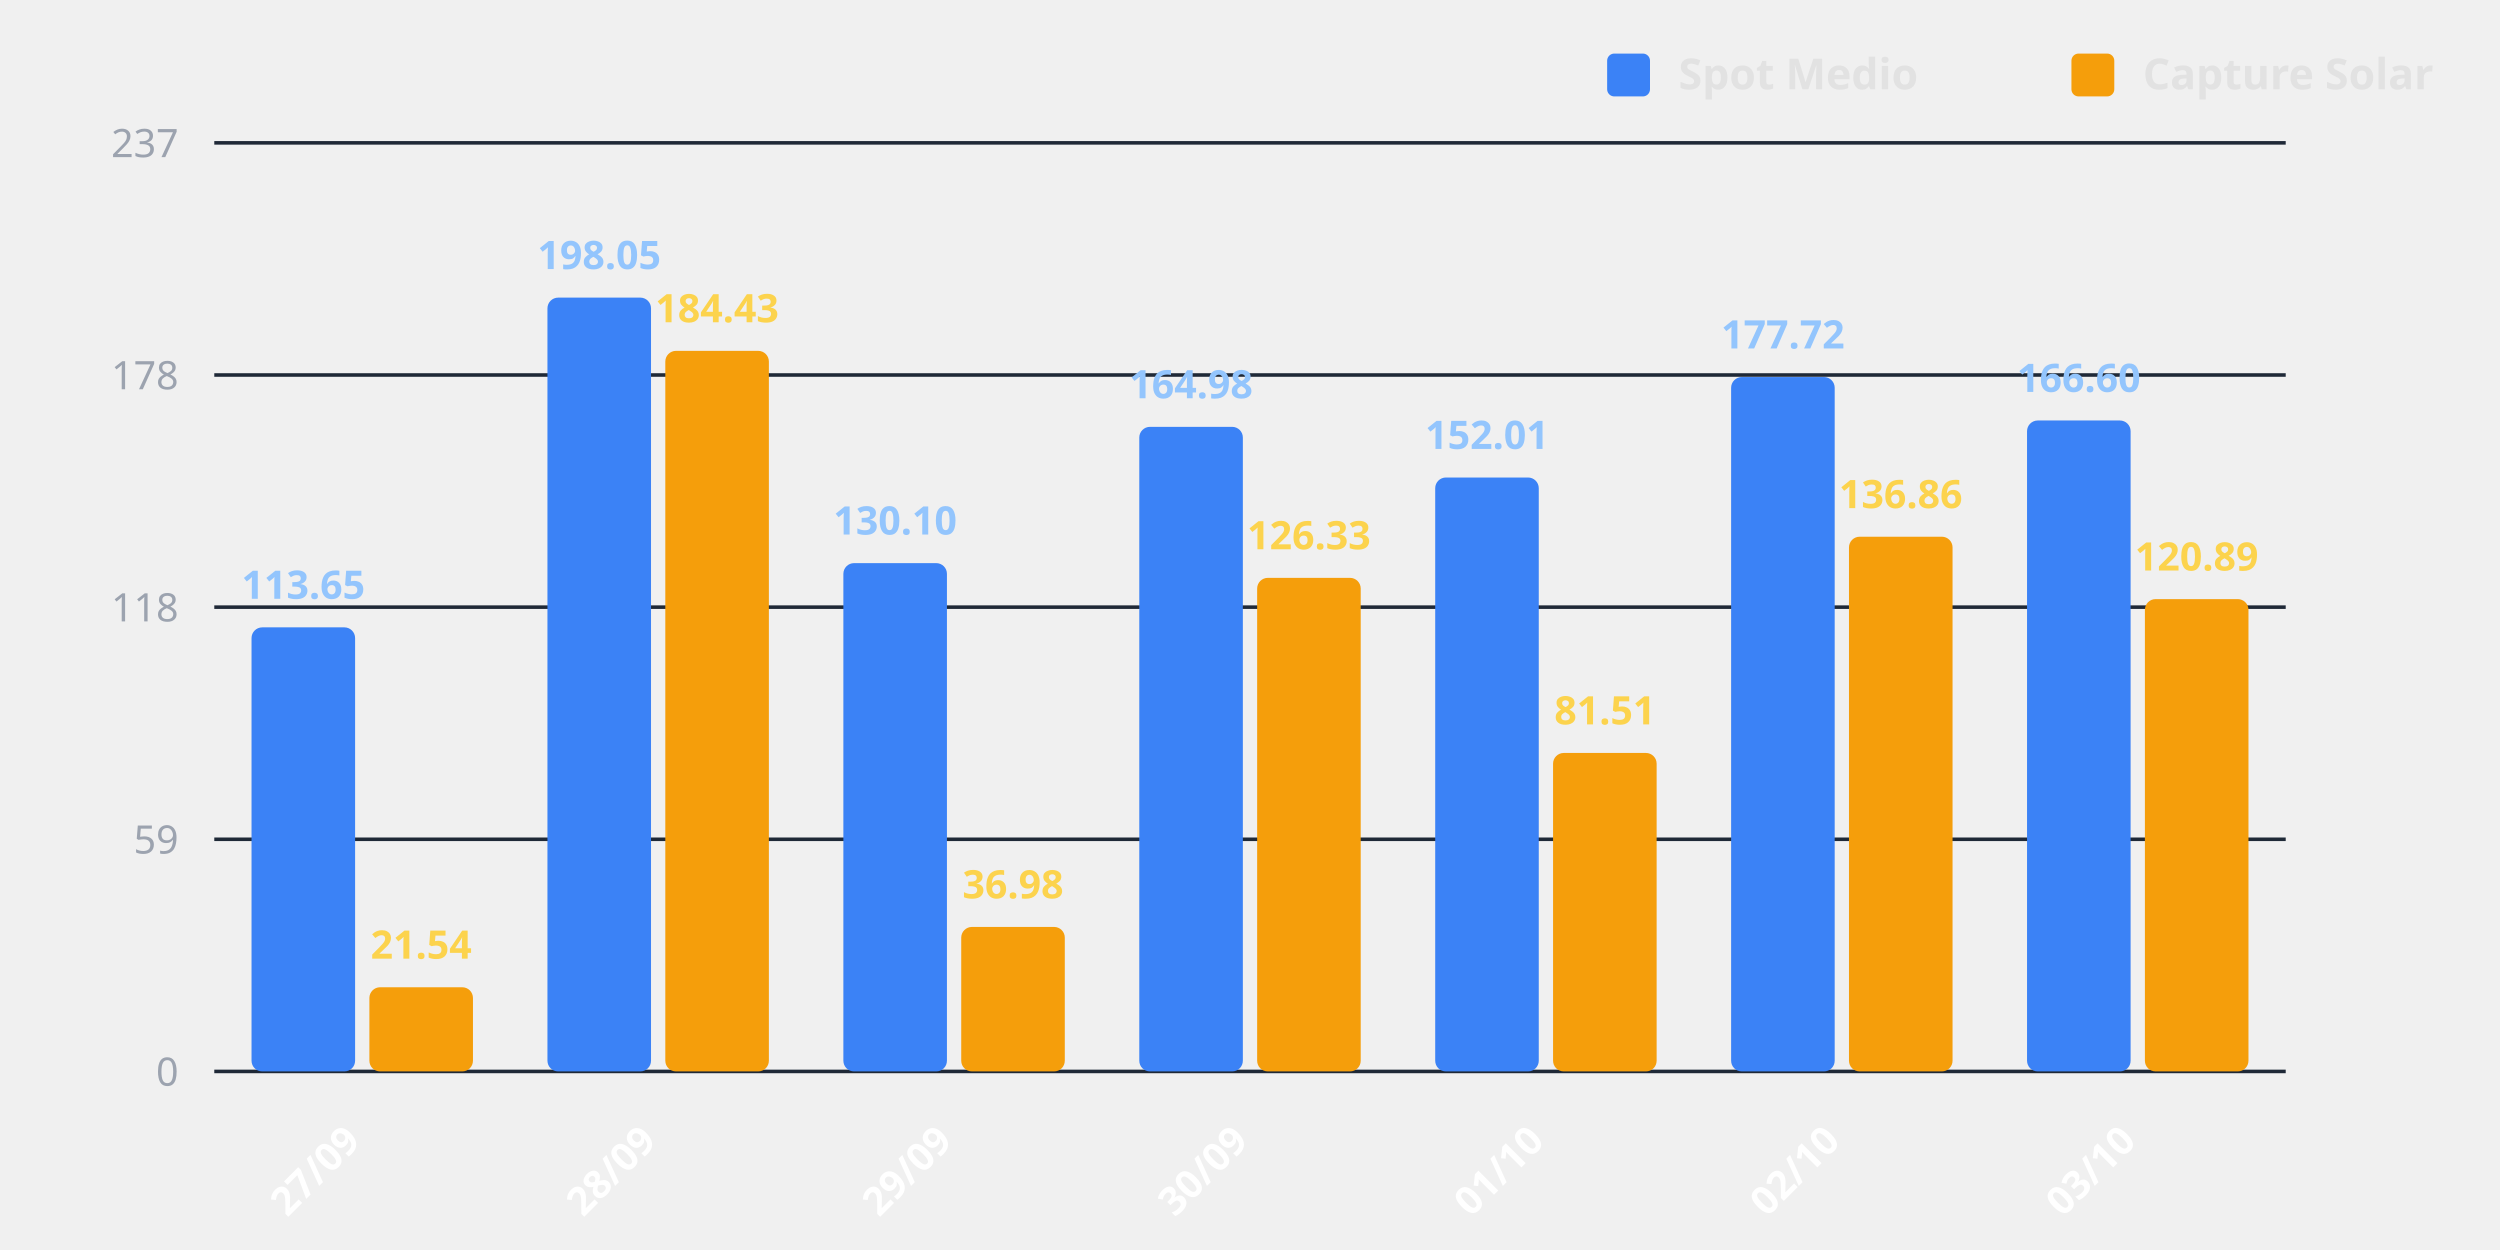
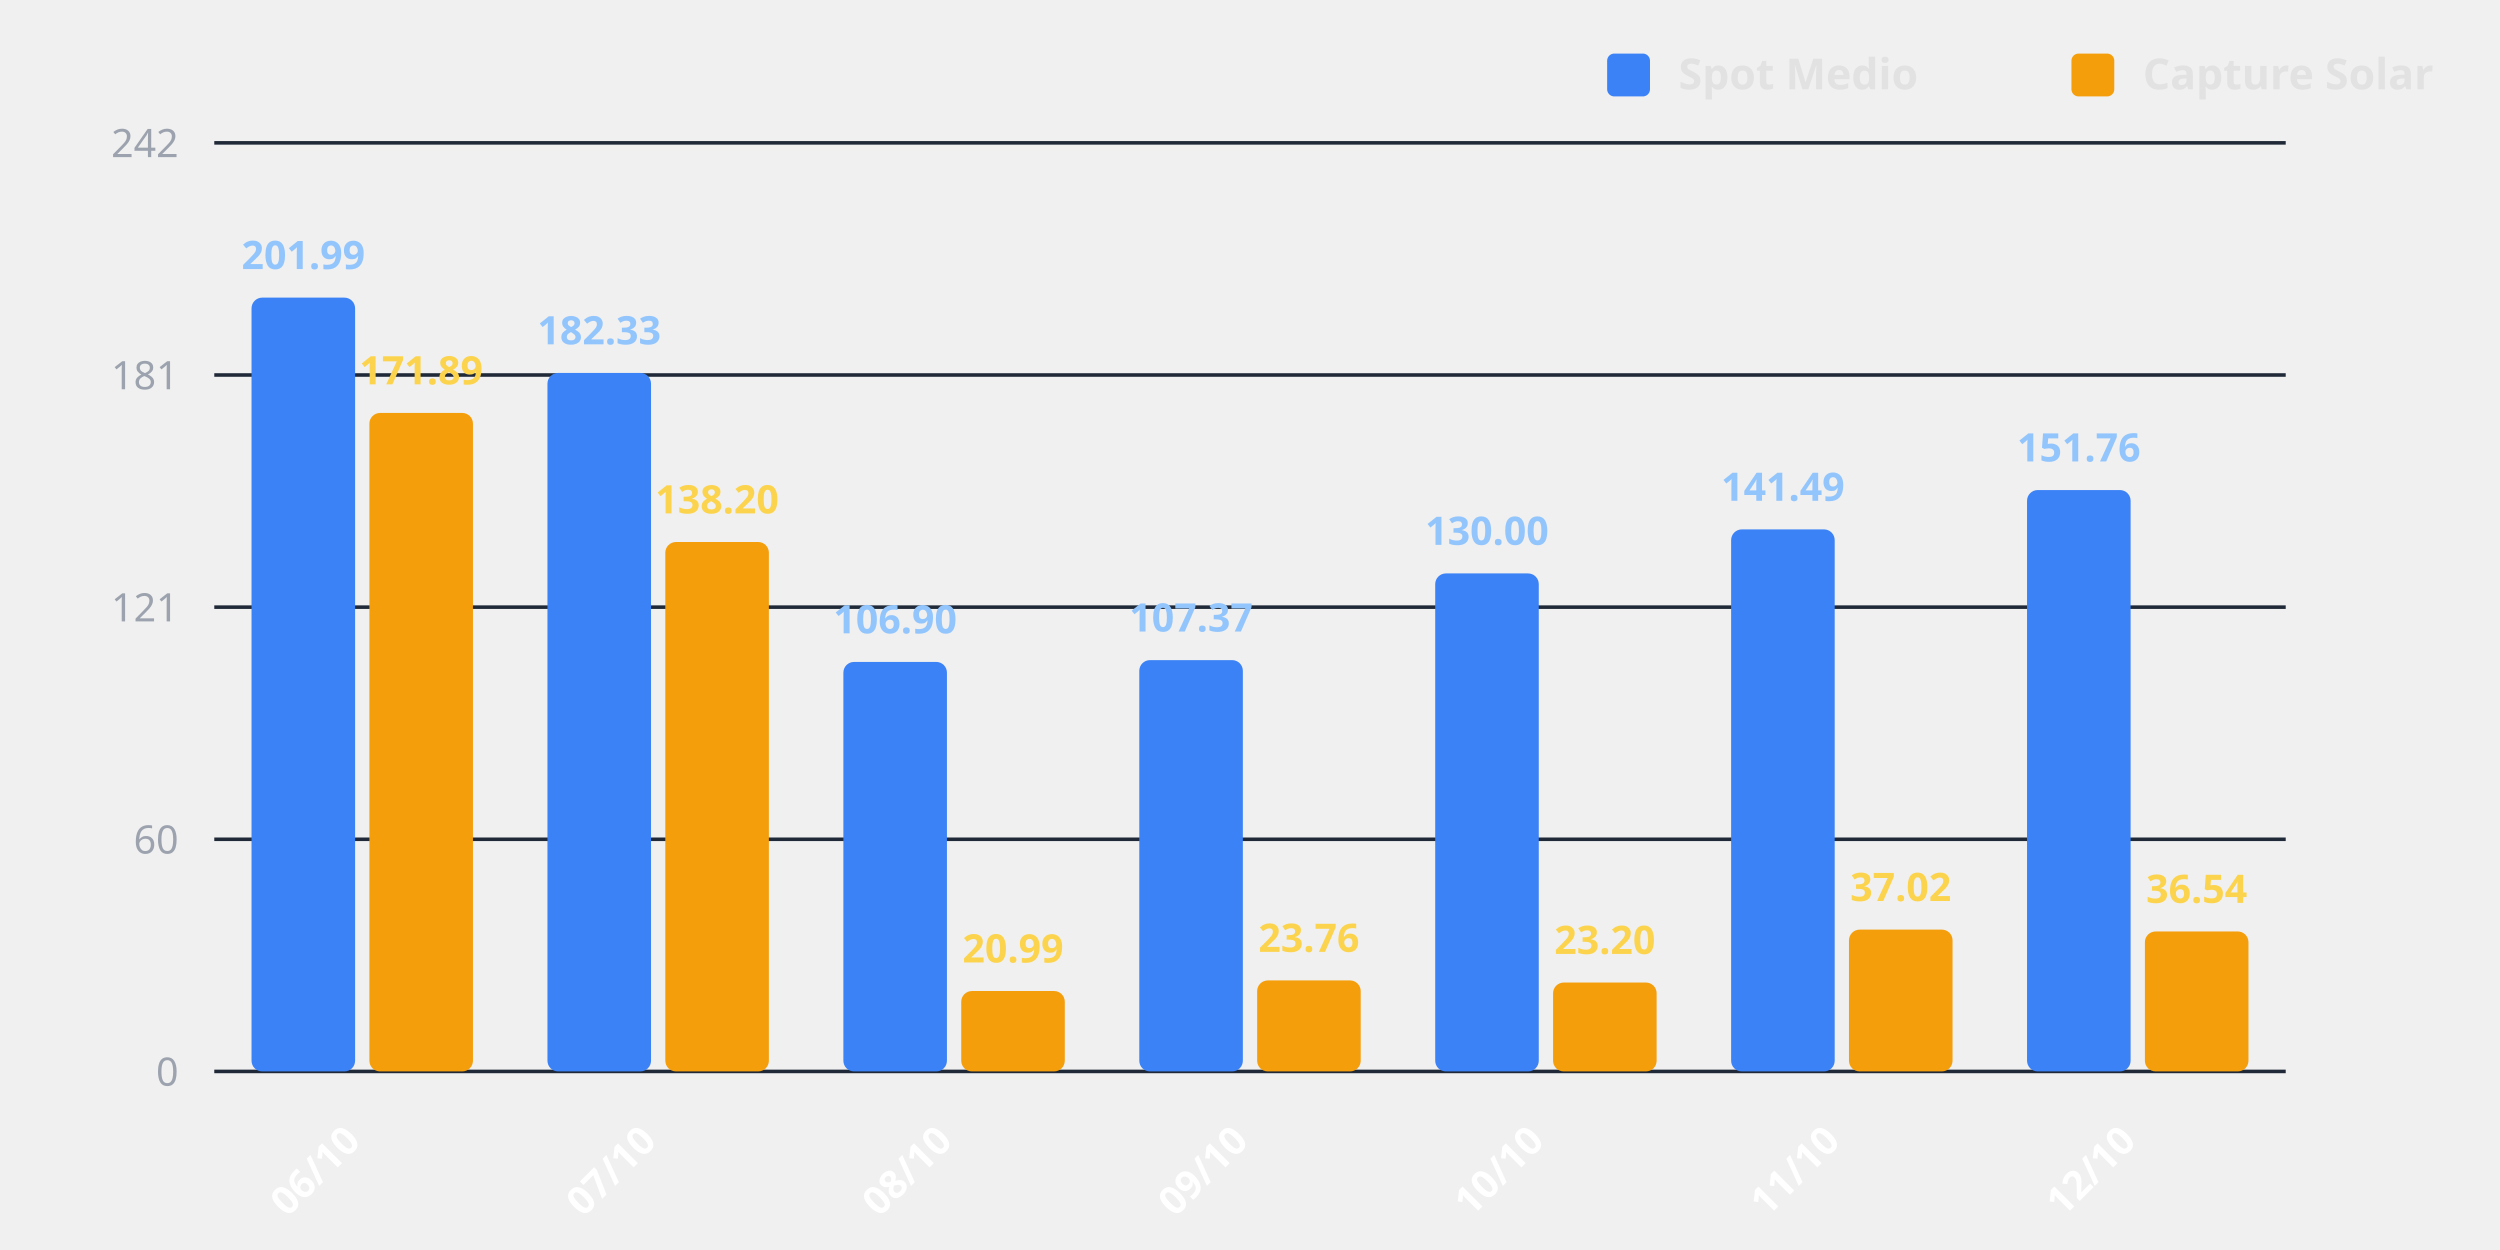
<svg xmlns="http://www.w3.org/2000/svg" viewBox="0 0 700 350" style="font-family: sans-serif; background-color: #0b0f19;">
  <rect x="450" y="15" width="12" height="12" fill="#3b82f6" rx="2" />
  <text x="470" y="25" font-size="12" fill="#e2e2e2" font-weight="bold">Spot Medio</text>
  <rect x="580" y="15" width="12" height="12" fill="#f59e0b" rx="2" />
  <text x="600" y="25" font-size="12" fill="#e2e2e2" font-weight="bold">Capture Solar</text>
  <line x1="60" y1="300.0" x2="640" y2="300.0" stroke="#1f2937" stroke-width="1" />
  <text x="50" y="304.0" text-anchor="end" font-size="11" fill="#9ca3af">0</text>
  <line x1="60" y1="235.0" x2="640" y2="235.0" stroke="#1f2937" stroke-width="1" />
-   <text x="50" y="239.0" text-anchor="end" font-size="11" fill="#9ca3af">59</text>
+   <text x="50" y="239.0" text-anchor="end" font-size="11" fill="#9ca3af">60</text>
  <line x1="60" y1="170.0" x2="640" y2="170.0" stroke="#1f2937" stroke-width="1" />
-   <text x="50" y="174.0" text-anchor="end" font-size="11" fill="#9ca3af">118</text>
+   <text x="50" y="174.0" text-anchor="end" font-size="11" fill="#9ca3af">121</text>
  <line x1="60" y1="105.0" x2="640" y2="105.0" stroke="#1f2937" stroke-width="1" />
-   <text x="50" y="109.0" text-anchor="end" font-size="11" fill="#9ca3af">178</text>
+   <text x="50" y="109.0" text-anchor="end" font-size="11" fill="#9ca3af">181</text>
  <line x1="60" y1="40.0" x2="640" y2="40.0" stroke="#1f2937" stroke-width="1" />
-   <text x="50" y="44.0" text-anchor="end" font-size="11" fill="#9ca3af">237</text>
-   <text x="101.429" y="320" text-anchor="end" transform="rotate(-45, 101.4286, 320)" font-size="11" font-weight="bold" fill="#ffffff">27/09</text>
-   <rect x="70.429" y="175.661" width="29.0" height="124.339" fill="#3b82f6" rx="3" />
-   <text x="84.929" y="167.661" text-anchor="middle" font-size="11" font-weight="bold" fill="#93c5fd">113.65</text>
-   <rect x="103.429" y="276.431" width="29.0" height="23.569" fill="#f59e0b" rx="3" />
-   <text x="117.929" y="268.431" text-anchor="middle" font-size="11" font-weight="bold" fill="#fcd34d">21.54</text>
-   <text x="184.286" y="320" text-anchor="end" transform="rotate(-45, 184.2857, 320)" font-size="11" font-weight="bold" fill="#ffffff">28/09</text>
-   <rect x="153.286" y="83.333" width="29.0" height="216.667" fill="#3b82f6" rx="3" />
-   <text x="167.786" y="75.333" text-anchor="middle" font-size="11" font-weight="bold" fill="#93c5fd">198.05</text>
-   <rect x="186.286" y="98.237" width="29.0" height="201.763" fill="#f59e0b" rx="3" />
-   <text x="200.786" y="90.237" text-anchor="middle" font-size="11" font-weight="bold" fill="#fcd34d">184.43</text>
-   <text x="267.143" y="320" text-anchor="end" transform="rotate(-45, 267.1429, 320)" font-size="11" font-weight="bold" fill="#ffffff">29/09</text>
-   <rect x="236.143" y="157.674" width="29.0" height="142.326" fill="#3b82f6" rx="3" />
-   <text x="250.643" y="149.674" text-anchor="middle" font-size="11" font-weight="bold" fill="#93c5fd">130.10</text>
-   <rect x="269.143" y="259.54" width="29.0" height="40.46" fill="#f59e0b" rx="3" />
-   <text x="283.643" y="251.54" text-anchor="middle" font-size="11" font-weight="bold" fill="#fcd34d">36.98</text>
-   <text x="350.0" y="320" text-anchor="end" transform="rotate(-45, 350.0, 320)" font-size="11" font-weight="bold" fill="#ffffff">30/09</text>
-   <rect x="319.0" y="119.515" width="29.0" height="180.485" fill="#3b82f6" rx="3" />
-   <text x="333.5" y="111.515" text-anchor="middle" font-size="11" font-weight="bold" fill="#93c5fd">164.98</text>
-   <rect x="352.0" y="161.797" width="29.0" height="138.203" fill="#f59e0b" rx="3" />
-   <text x="366.5" y="153.797" text-anchor="middle" font-size="11" font-weight="bold" fill="#fcd34d">126.33</text>
-   <text x="432.857" y="320" text-anchor="end" transform="rotate(-45, 432.8571, 320)" font-size="11" font-weight="bold" fill="#ffffff">01/10</text>
-   <rect x="401.857" y="133.701" width="29.0" height="166.299" fill="#3b82f6" rx="3" />
-   <text x="416.357" y="125.701" text-anchor="middle" font-size="11" font-weight="bold" fill="#93c5fd">152.01</text>
-   <rect x="434.857" y="210.827" width="29.0" height="89.173" fill="#f59e0b" rx="3" />
-   <text x="449.357" y="202.827" text-anchor="middle" font-size="11" font-weight="bold" fill="#fcd34d">81.51</text>
-   <text x="515.714" y="320" text-anchor="end" transform="rotate(-45, 515.7143, 320)" font-size="11" font-weight="bold" fill="#ffffff">02/10</text>
-   <rect x="484.714" y="105.574" width="29.0" height="194.426" fill="#3b82f6" rx="3" />
-   <text x="499.214" y="97.574" text-anchor="middle" font-size="11" font-weight="bold" fill="#93c5fd">177.72</text>
-   <rect x="517.714" y="150.278" width="29.0" height="149.722" fill="#f59e0b" rx="3" />
-   <text x="532.214" y="142.278" text-anchor="middle" font-size="11" font-weight="bold" fill="#fcd34d">136.86</text>
-   <text x="598.571" y="320" text-anchor="end" transform="rotate(-45, 598.5714, 320)" font-size="11" font-weight="bold" fill="#ffffff">03/10</text>
-   <rect x="567.571" y="117.737" width="29.0" height="182.263" fill="#3b82f6" rx="3" />
-   <text x="582.071" y="109.737" text-anchor="middle" font-size="11" font-weight="bold" fill="#93c5fd">166.60</text>
-   <rect x="600.571" y="167.75" width="29.0" height="132.25" fill="#f59e0b" rx="3" />
-   <text x="615.071" y="159.75" text-anchor="middle" font-size="11" font-weight="bold" fill="#fcd34d">120.89</text>
+   <text x="50" y="44.0" text-anchor="end" font-size="11" fill="#9ca3af">242</text>
+   <text x="101.429" y="320" text-anchor="end" transform="rotate(-45, 101.4286, 320)" font-size="11" font-weight="bold" fill="#ffffff">06/10</text>
+   <rect x="70.429" y="83.333" width="29.0" height="216.667" fill="#3b82f6" rx="3" />
+   <text x="84.929" y="75.333" text-anchor="middle" font-size="11" font-weight="bold" fill="#93c5fd">201.99</text>
+   <rect x="103.429" y="115.623" width="29.0" height="184.377" fill="#f59e0b" rx="3" />
+   <text x="117.929" y="107.623" text-anchor="middle" font-size="11" font-weight="bold" fill="#fcd34d">171.89</text>
+   <text x="184.286" y="320" text-anchor="end" transform="rotate(-45, 184.2857, 320)" font-size="11" font-weight="bold" fill="#ffffff">07/10</text>
+   <rect x="153.286" y="104.419" width="29.0" height="195.581" fill="#3b82f6" rx="3" />
+   <text x="167.786" y="96.419" text-anchor="middle" font-size="11" font-weight="bold" fill="#93c5fd">182.33</text>
+   <rect x="186.286" y="151.76" width="29.0" height="148.24" fill="#f59e0b" rx="3" />
+   <text x="200.786" y="143.76" text-anchor="middle" font-size="11" font-weight="bold" fill="#fcd34d">138.20</text>
+   <text x="267.143" y="320" text-anchor="end" transform="rotate(-45, 267.1429, 320)" font-size="11" font-weight="bold" fill="#ffffff">08/10</text>
+   <rect x="236.143" y="185.338" width="29.0" height="114.662" fill="#3b82f6" rx="3" />
+   <text x="250.643" y="177.338" text-anchor="middle" font-size="11" font-weight="bold" fill="#93c5fd">106.90</text>
+   <rect x="269.143" y="277.489" width="29.0" height="22.511" fill="#f59e0b" rx="3" />
+   <text x="283.643" y="269.489" text-anchor="middle" font-size="11" font-weight="bold" fill="#fcd34d">20.99</text>
+   <text x="350.0" y="320" text-anchor="end" transform="rotate(-45, 350.0, 320)" font-size="11" font-weight="bold" fill="#ffffff">09/10</text>
+   <rect x="319.0" y="184.831" width="29.0" height="115.169" fill="#3b82f6" rx="3" />
+   <text x="333.5" y="176.831" text-anchor="middle" font-size="11" font-weight="bold" fill="#93c5fd">107.37</text>
+   <rect x="352.0" y="274.516" width="29.0" height="25.484" fill="#f59e0b" rx="3" />
+   <text x="366.5" y="266.516" text-anchor="middle" font-size="11" font-weight="bold" fill="#fcd34d">23.76</text>
+   <text x="432.857" y="320" text-anchor="end" transform="rotate(-45, 432.8571, 320)" font-size="11" font-weight="bold" fill="#ffffff">10/10</text>
+   <rect x="401.857" y="160.559" width="29.0" height="139.441" fill="#3b82f6" rx="3" />
+   <text x="416.357" y="152.559" text-anchor="middle" font-size="11" font-weight="bold" fill="#93c5fd">130.00</text>
+   <rect x="434.857" y="275.11" width="29.0" height="24.89" fill="#f59e0b" rx="3" />
+   <text x="449.357" y="267.11" text-anchor="middle" font-size="11" font-weight="bold" fill="#fcd34d">23.20</text>
+   <text x="515.714" y="320" text-anchor="end" transform="rotate(-45, 515.7143, 320)" font-size="11" font-weight="bold" fill="#ffffff">11/10</text>
+   <rect x="484.714" y="148.229" width="29.0" height="151.771" fill="#3b82f6" rx="3" />
+   <text x="499.214" y="140.229" text-anchor="middle" font-size="11" font-weight="bold" fill="#93c5fd">141.49</text>
+   <rect x="517.714" y="260.291" width="29.0" height="39.709" fill="#f59e0b" rx="3" />
+   <text x="532.214" y="252.291" text-anchor="middle" font-size="11" font-weight="bold" fill="#fcd34d">37.02</text>
+   <text x="598.571" y="320" text-anchor="end" transform="rotate(-45, 598.5714, 320)" font-size="11" font-weight="bold" fill="#ffffff">12/10</text>
+   <rect x="567.571" y="137.211" width="29.0" height="162.789" fill="#3b82f6" rx="3" />
+   <text x="582.071" y="129.211" text-anchor="middle" font-size="11" font-weight="bold" fill="#93c5fd">151.76</text>
+   <rect x="600.571" y="260.809" width="29.0" height="39.191" fill="#f59e0b" rx="3" />
+   <text x="615.071" y="252.809" text-anchor="middle" font-size="11" font-weight="bold" fill="#fcd34d">36.54</text>
</svg>
